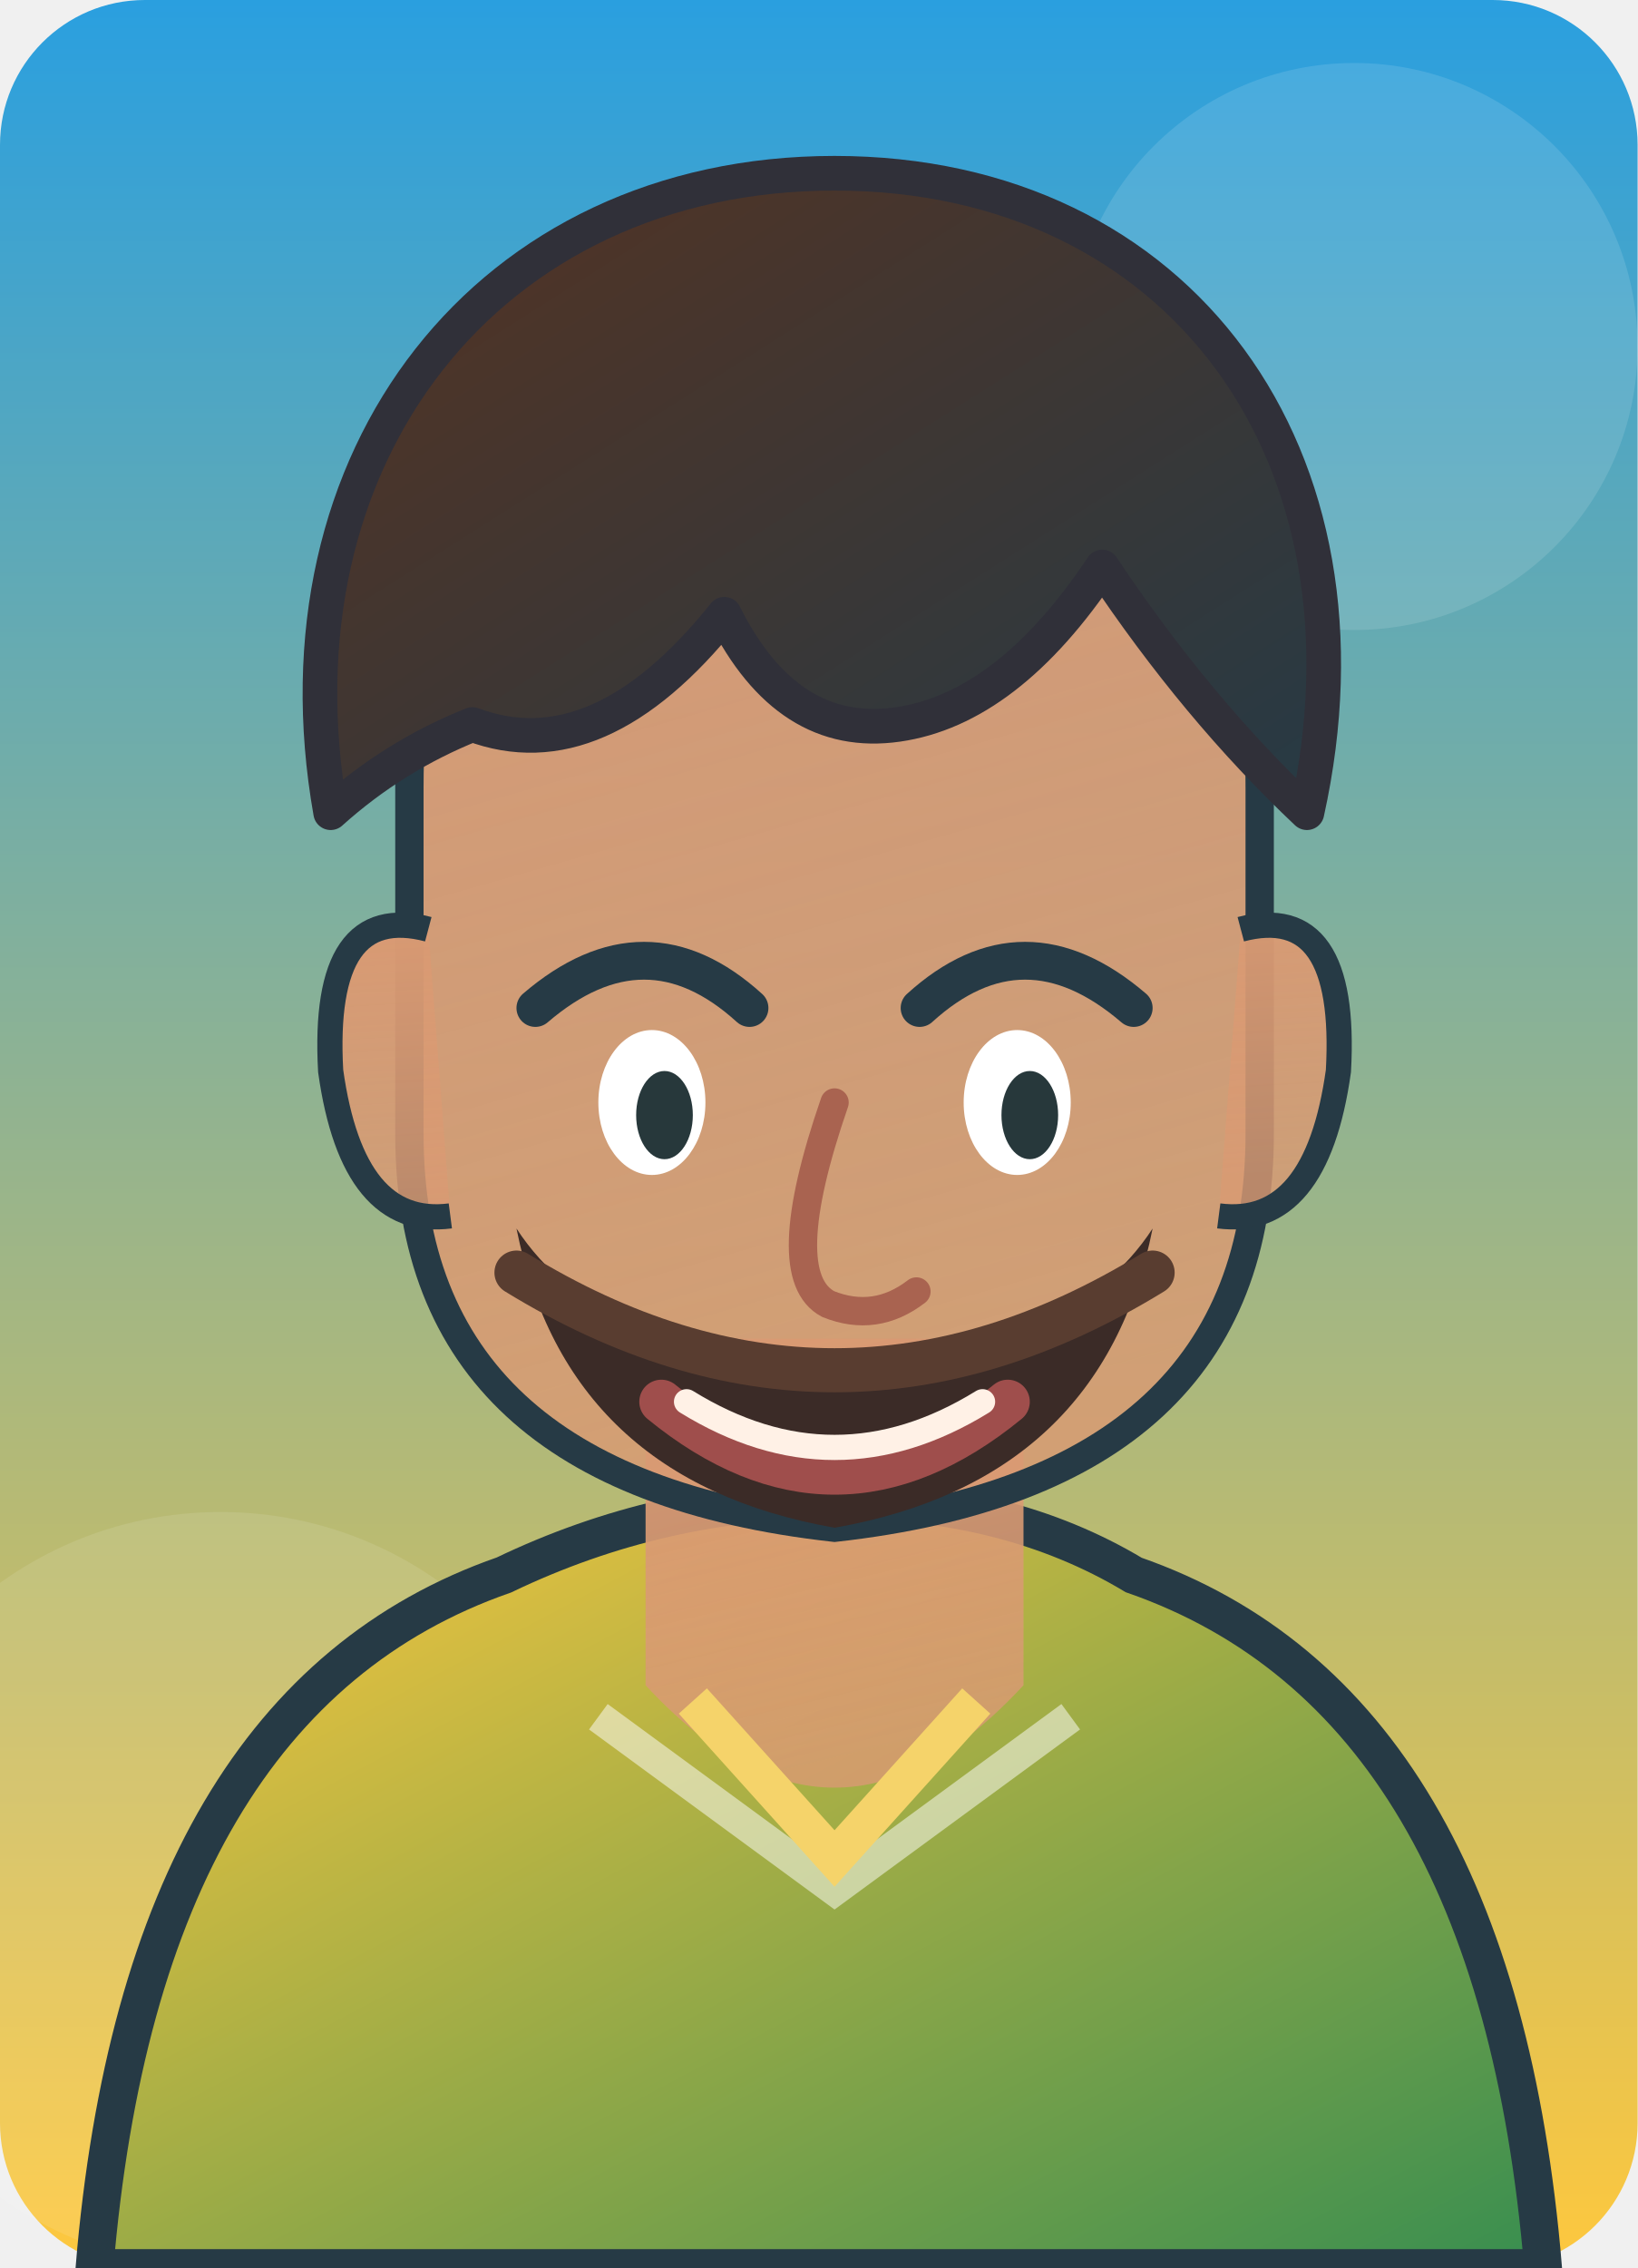
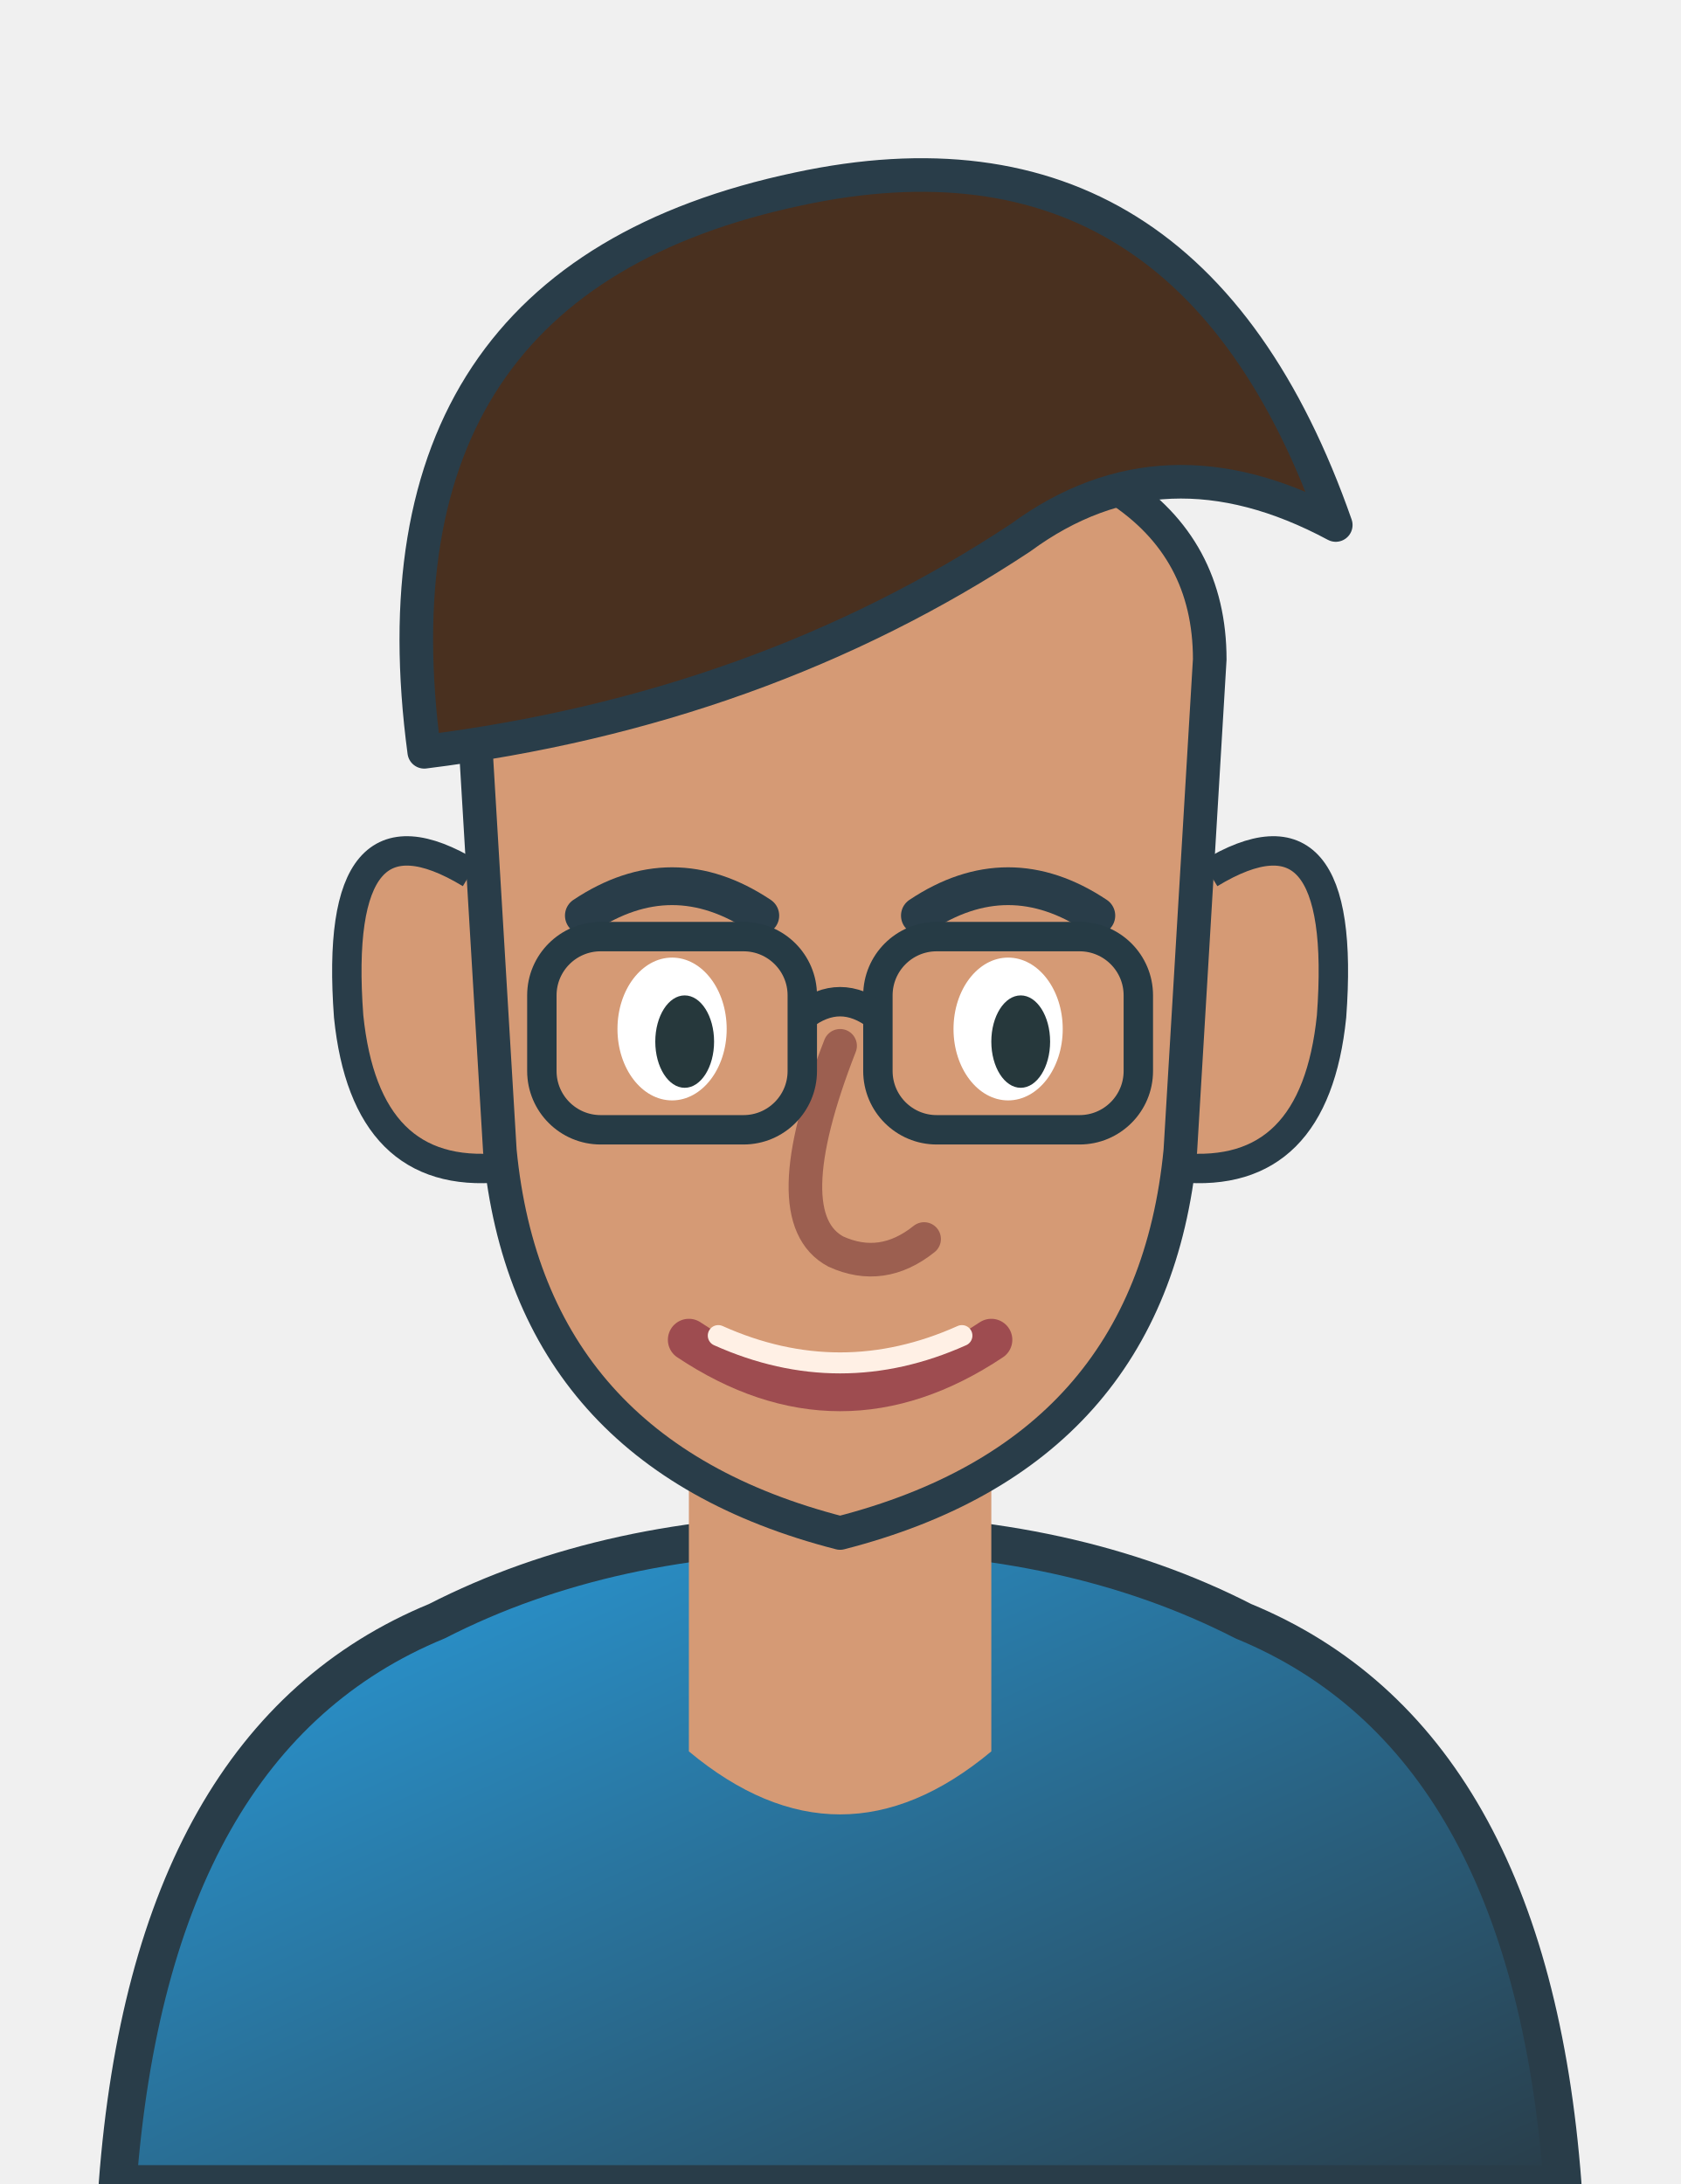
- <svg xmlns="http://www.w3.org/2000/svg" viewBox="0 0 520 720" role="img" aria-labelledby="title desc">
+ <svg xmlns="http://www.w3.org/2000/svg" viewBox="0 0 400 520" role="img" aria-labelledby="title desc">
  <defs>
-     <linearGradient id="bg" x2="0" y2="1">
+     <linearGradient id="skin" x1="0" y1="0" x2=".15" y2="1">
+       <stop stop-color="#d59a75" />
+       <stop offset="1" stop-color="#d59a75" />
+     </linearGradient>
+     <linearGradient id="shirt" x1="0" y1="0" x2="1" y2="1">
      <stop stop-color="#299fe0" />
-       <stop offset="1" stop-color="#ffc83d" />
-     </linearGradient>
-     <linearGradient id="skin" x2=".2" y2="1">
-       <stop stop-color="#d99a73" />
-       <stop offset="1" stop-color="#d99a73" stop-opacity=".82" />
-     </linearGradient>
-     <linearGradient id="shirt" x2="1" y2="1">
-       <stop stop-color="#ffc83d" />
-       <stop offset="1" stop-color="#378e50" />
-     </linearGradient>
-     <linearGradient id="hair" x2="1" y2="1">
-       <stop stop-color="#553322" />
-       <stop offset="1" stop-color="#263a45" />
+       <stop offset="1" stop-color="#293d49" />
    </linearGradient>
  </defs>
-   <rect width="520" height="720" rx="46" fill="url(#bg)" />
-   <circle cx="430" cy="110" r="90" fill="#fff" opacity=".12" />
-   <circle cx="70" cy="600" r="120" fill="#fff" opacity=".1" />
-   <path d="M30 720 Q45 540 160 500 Q210 476 265 476 Q320 476 360 500 Q475 540 490 720Z" fill="url(#shirt)" stroke="#263a45" stroke-width="12" />
-   <path d="M205 425h120v110q-60 65-120 0Z" fill="url(#skin)" />
-   <path d="M130 250 Q130 105 265 100 Q400 105 400 250 V360 Q400 470 265 485 Q130 470 130 360Z" fill="url(#skin)" stroke="#263a45" stroke-width="9" />
-   <path d="M105 258 C85 145 155 55 265 55 C375 55 440 145 415 258 Q380 225 350 180 Q320 225 285 230 Q250 235 230 195 Q190 245 150 230 Q125 240 105 258Z" fill="url(#hair)" stroke="#303039" stroke-width="11" stroke-linejoin="round" />
-   <path d="M136 295 Q102 286 105 340 Q112 390 143 386 M394 295 Q428 286 425 340 Q418 390 387 386" fill="url(#skin)" stroke="#263a45" stroke-width="8" />
-   <path d="M170 320 Q205 290 238 320 M292 320 Q325 290 360 320" fill="none" stroke="#263a45" stroke-width="12" stroke-linecap="round" />
-   <ellipse cx="207" cy="350" rx="17" ry="23" fill="#fff" />
-   <ellipse cx="323" cy="350" rx="17" ry="23" fill="#fff" />
-   <ellipse cx="211" cy="354" rx="9" ry="14" fill="#27383b" />
-   <ellipse cx="327" cy="354" rx="9" ry="14" fill="#27383b" />
-   <path d="M265 350 Q246 405 263 414 Q278 420 291 410" fill="none" stroke="#a96350" stroke-width="9" stroke-linecap="round" />
-   <path d="M164 390 Q180 470 265 485 Q350 470 366 390 Q340 430 265 435 Q190 430 164 390Z" fill="#3b2b27" />
-   <path d="M210 445 Q265 490 320 445" fill="none" stroke="#9f4e4c" stroke-width="14" stroke-linecap="round" />
-   <path d="M218 445 Q265 474 312 445" fill="none" stroke="#fff1e6" stroke-width="8" stroke-linecap="round" />
-   <path d="M164 404 Q265 466 366 404" fill="none" stroke="#593d30" stroke-width="14" stroke-linecap="round" />
-   <path d="M190 545 L265 600 L340 545" fill="none" stroke="#fff" stroke-width="10" opacity=".5" />
-   <path d="M220 540 L265 590 L310 540" fill="none" stroke="#f5d36a" stroke-width="12" />
+   <path d="M28 520 Q36 414 104 386 Q145 365 200 365 Q255 365 296 386 Q364 414 372 520Z" fill="url(#shirt)" stroke="#293d49" stroke-width="9" stroke-linejoin="round" />
+   <path d="M164 350 L164 417 Q200 447 236 417 L236 350Z" fill="url(#skin)" />
+   <g fill="#49301f" stroke="#293d49" stroke-width="8" stroke-linejoin="round">
+ 
+ </g>
+   <path d="M112 208 Q79 188 83 242 Q87 281 119 278 M288 208 Q321 188 317 242 Q313 281 281 278" fill="url(#skin)" stroke="#293d49" stroke-width="7" />
+   <path d="M112 157 Q112 104 200 100 Q288 104 288 157 L281 274 Q274 346 200 365 Q126 346 119 274Z" fill="url(#skin)" stroke="#293d49" stroke-width="8" stroke-linejoin="round" />
+   <g fill="#49301f" stroke="#293d49" stroke-width="8" stroke-linejoin="round">
+     <path d="M101 179 Q86 67 190 45 Q283 25 318 125 Q277 103 243 128 Q181 169 101 179Z" />
+   </g>
+   <path d="M139 218 Q160 204 181 218 M219 218 Q240 204 261 218" fill="none" stroke="#293d49" stroke-width="9" stroke-linecap="round" />
+   <ellipse cx="160" cy="245" rx="13" ry="17" fill="#fff" />
+   <ellipse cx="240" cy="245" rx="13" ry="17" fill="#fff" />
+   <ellipse cx="163" cy="248" rx="7" ry="11" fill="#26383c" />
+   <ellipse cx="243" cy="248" rx="7" ry="11" fill="#26383c" />
+   <path d="M200 249 Q184 290 199 298 Q210 303 220 295" fill="none" stroke="#9c5f50" stroke-width="8" stroke-linecap="round" />
+   <path d="M164 319 Q200 343 236 319" fill="none" stroke="#9e4c50" stroke-width="10" stroke-linecap="round" />
+   <path d="M171 318 Q200 331 229 318" fill="none" stroke="#fff0e5" stroke-width="5" stroke-linecap="round" />
+   <g fill="none" stroke="#263b45" stroke-width="7">
+     <rect x="129" y="223" width="62" height="46" rx="14" />
+     <rect x="209" y="223" width="62" height="46" rx="14" />
+     <path d="M191 242 Q200 235 209 242" />
+   </g>
</svg>
